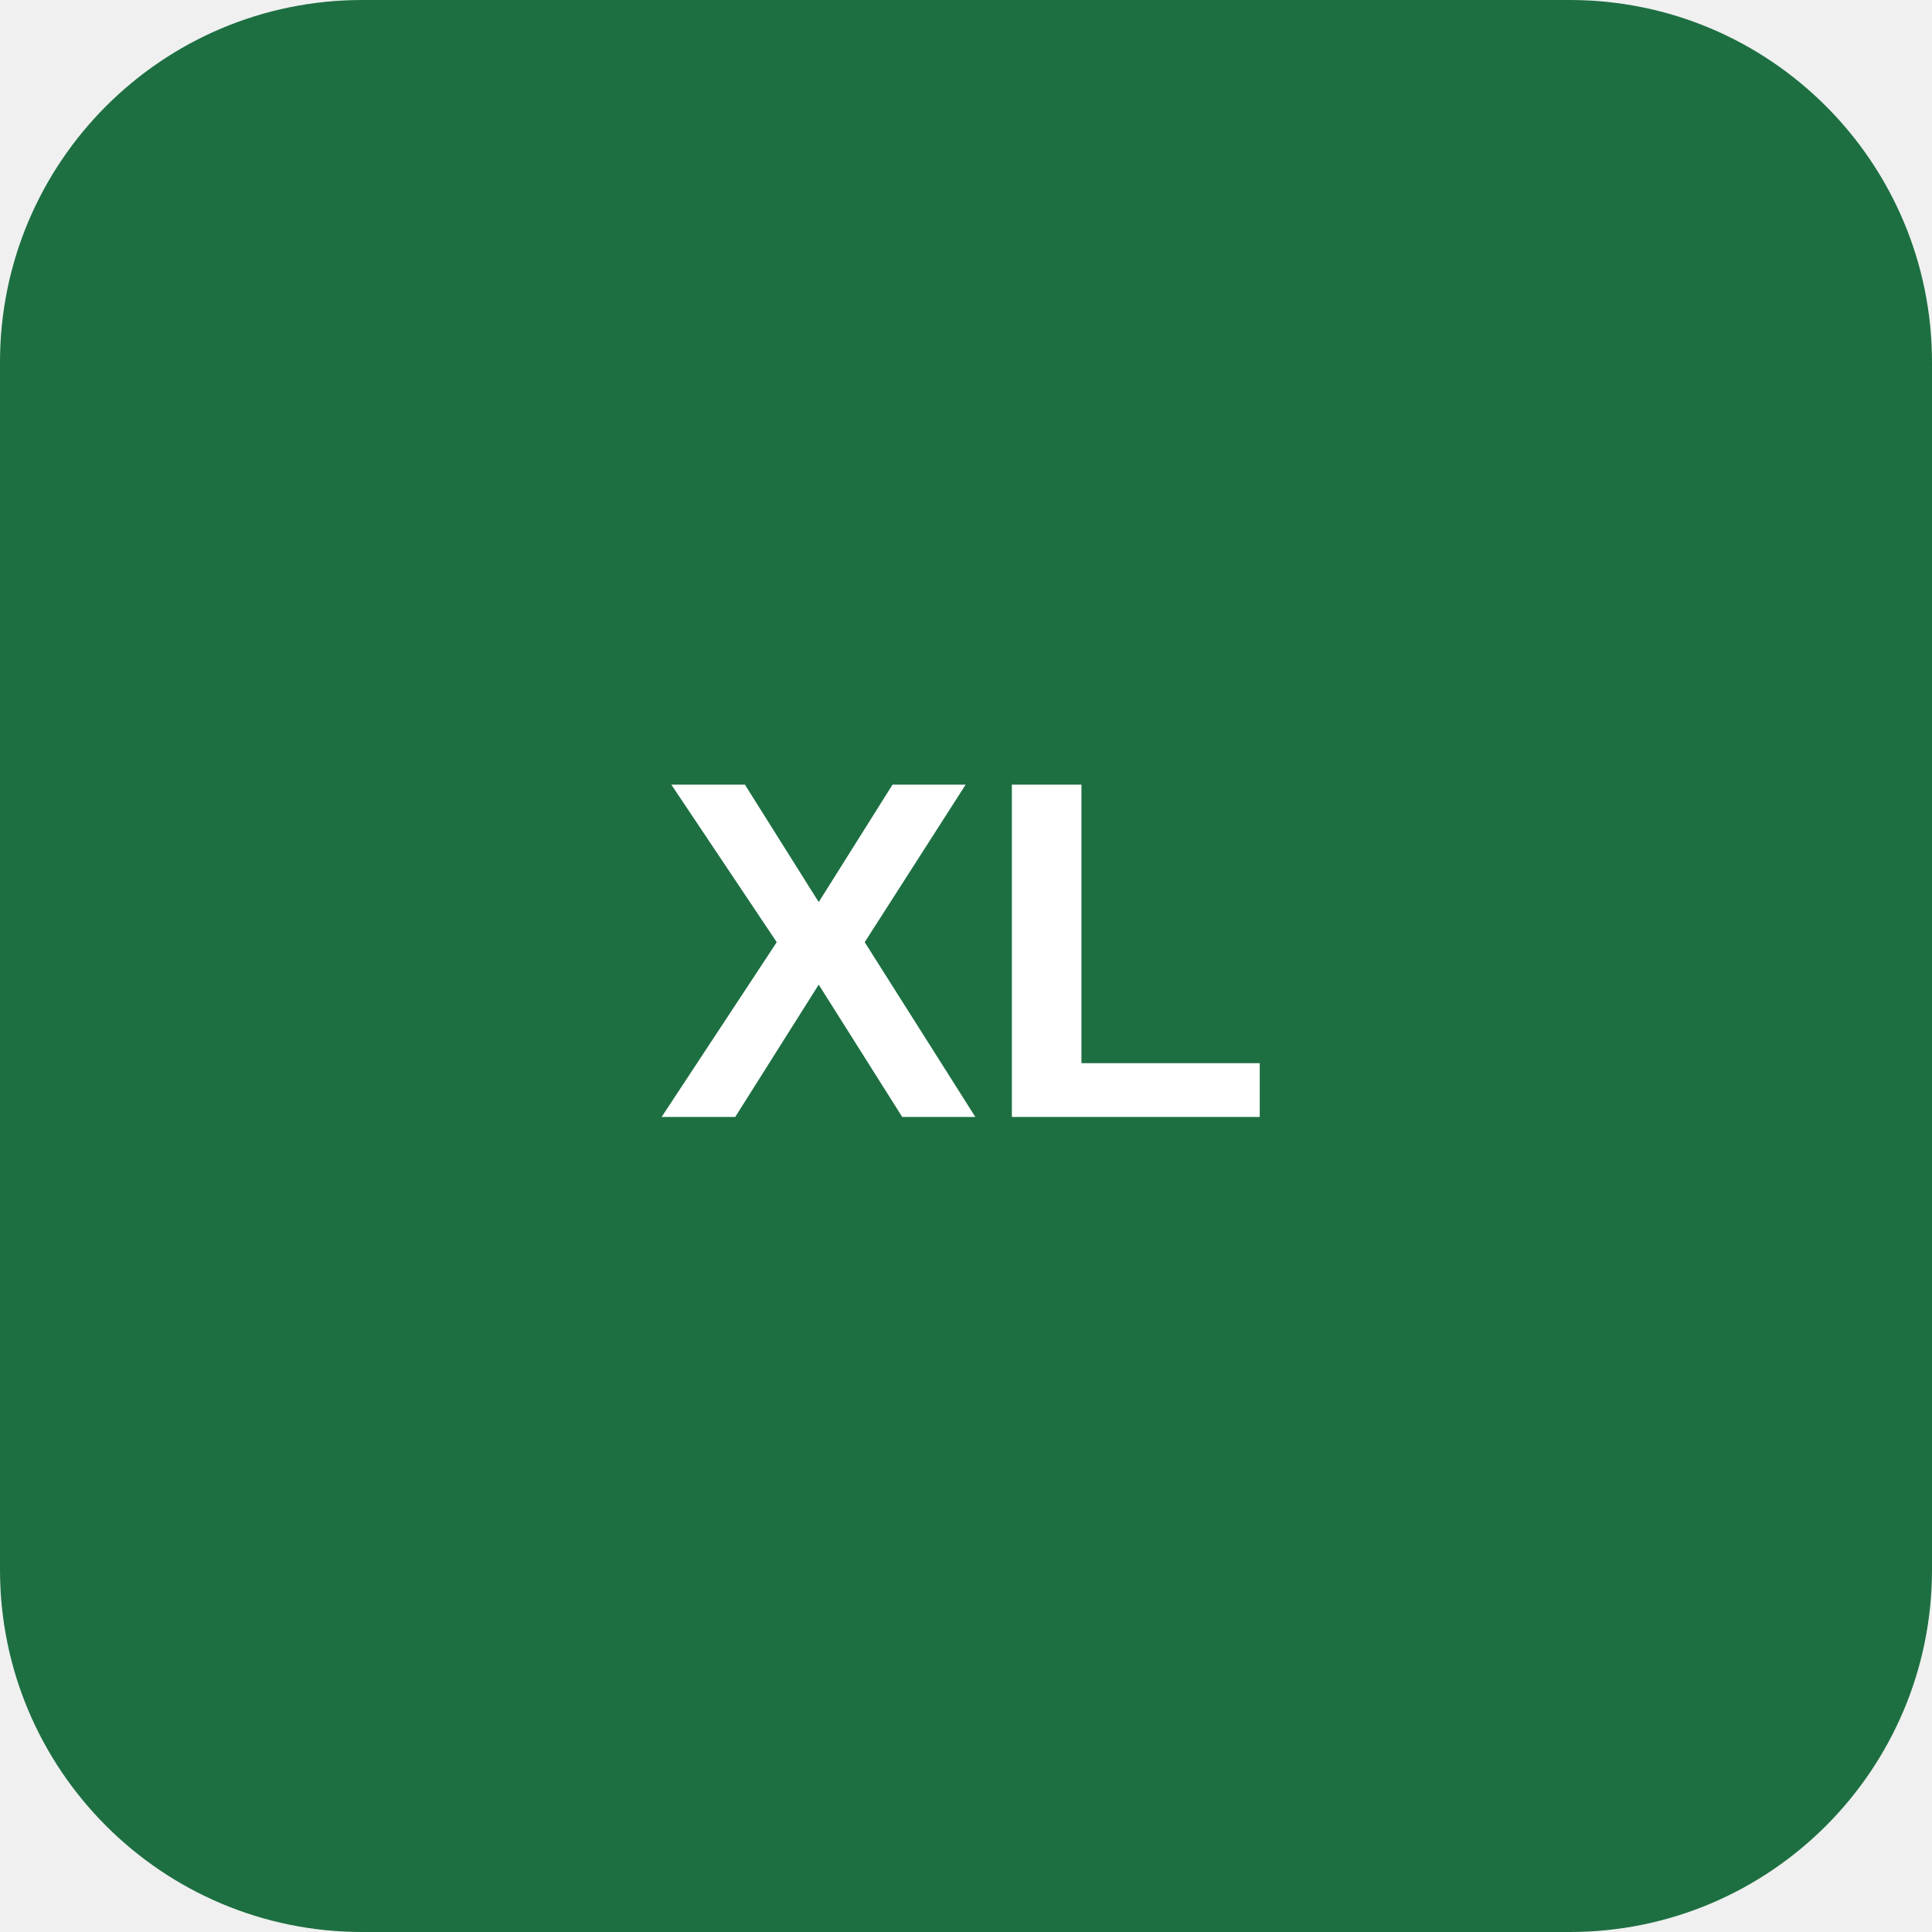
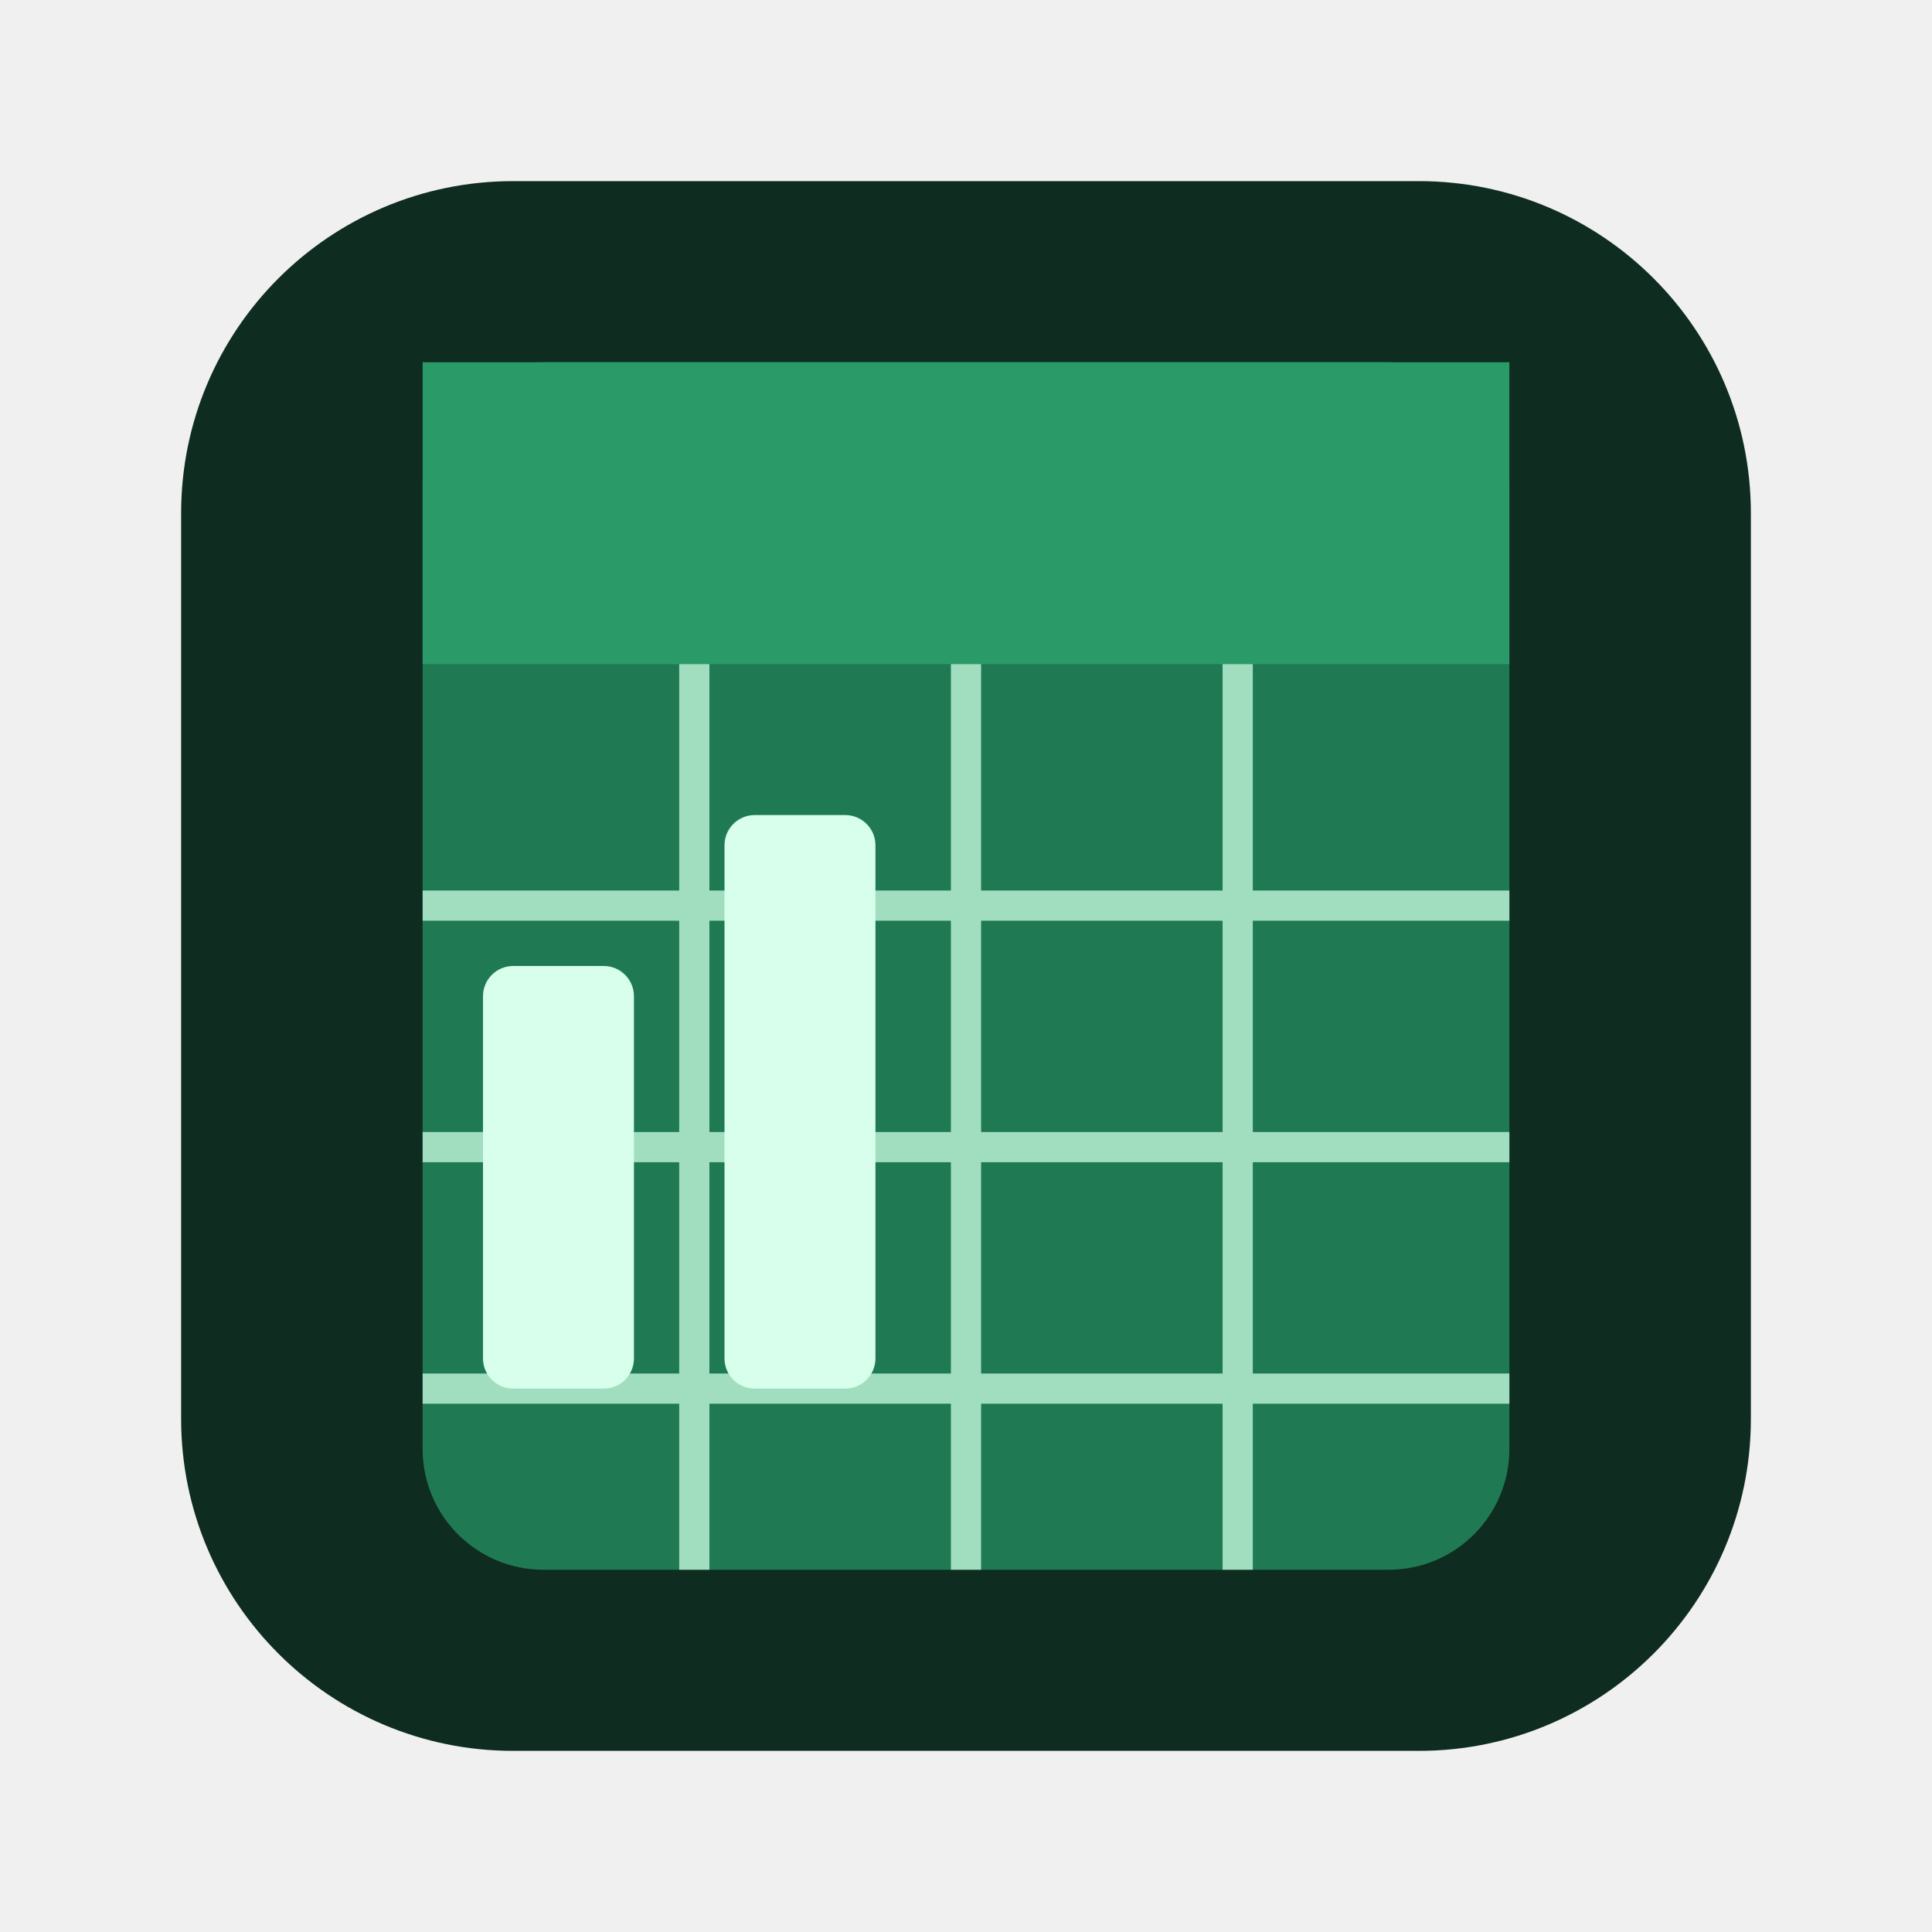
- <svg xmlns="http://www.w3.org/2000/svg" width="128" height="128" viewBox="0 0 128 128" role="img" aria-label="XL icon">
-   <rect width="128" height="128" rx="24" fill="#1D6F42" />
-   <text x="64" y="74" font-family="Arial, sans-serif" font-size="32" font-weight="700" text-anchor="middle" fill="#FFFFFF">XL</text>
+ <svg xmlns="http://www.w3.org/2000/svg" viewBox="0 0 128 128" role="img" aria-label="Excel spreadsheet icon">
+   <rect x="12" y="12" width="104" height="104" rx="22" fill="#0f2c20" />
+   <rect x="28" y="24" width="72" height="80" rx="8" fill="#1f7a53" />
+   <rect x="28" y="24" width="72" height="20" fill="#2a9a68" />
+   <g stroke="#b7f0d4" stroke-width="2" opacity="0.85">
+     <line x1="46" y1="44" x2="46" y2="104" />
+     <line x1="64" y1="44" x2="64" y2="104" />
+     <line x1="82" y1="44" x2="82" y2="104" />
+     <line x1="28" y1="60" x2="100" y2="60" />
+     <line x1="28" y1="76" x2="100" y2="76" />
+     <line x1="28" y1="92" x2="100" y2="92" />
+   </g>
+   <rect x="32" y="64" width="10" height="28" rx="2" fill="#d7ffeb" />
+   <rect x="48" y="54" width="10" height="38" rx="2" fill="#d7ffeb" />
</svg>
